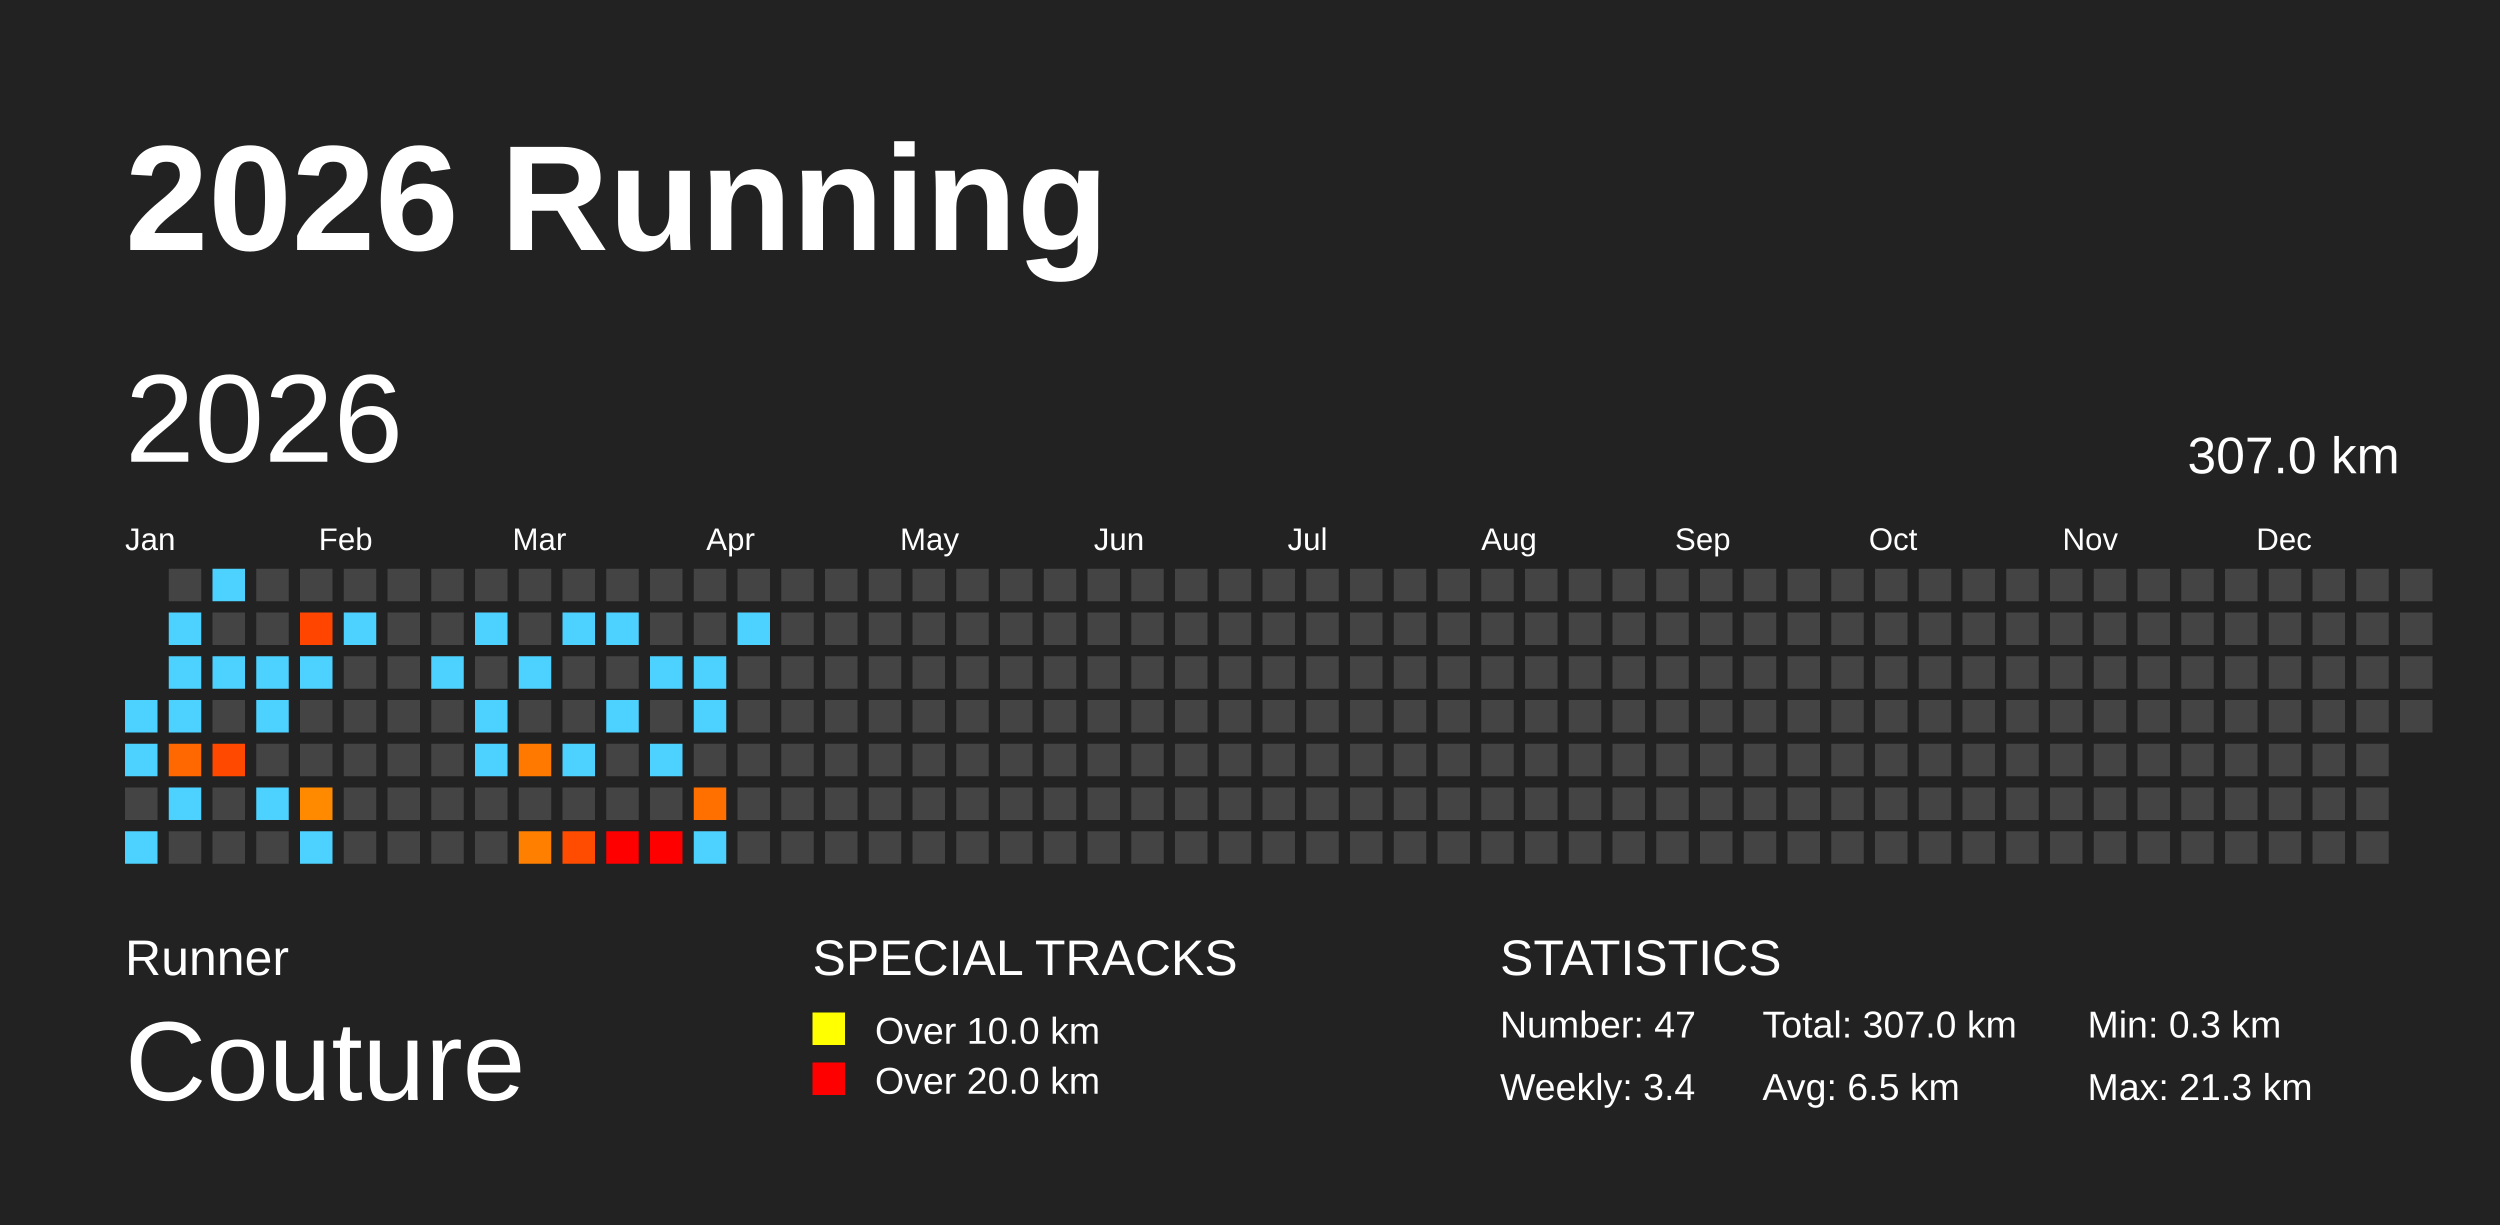
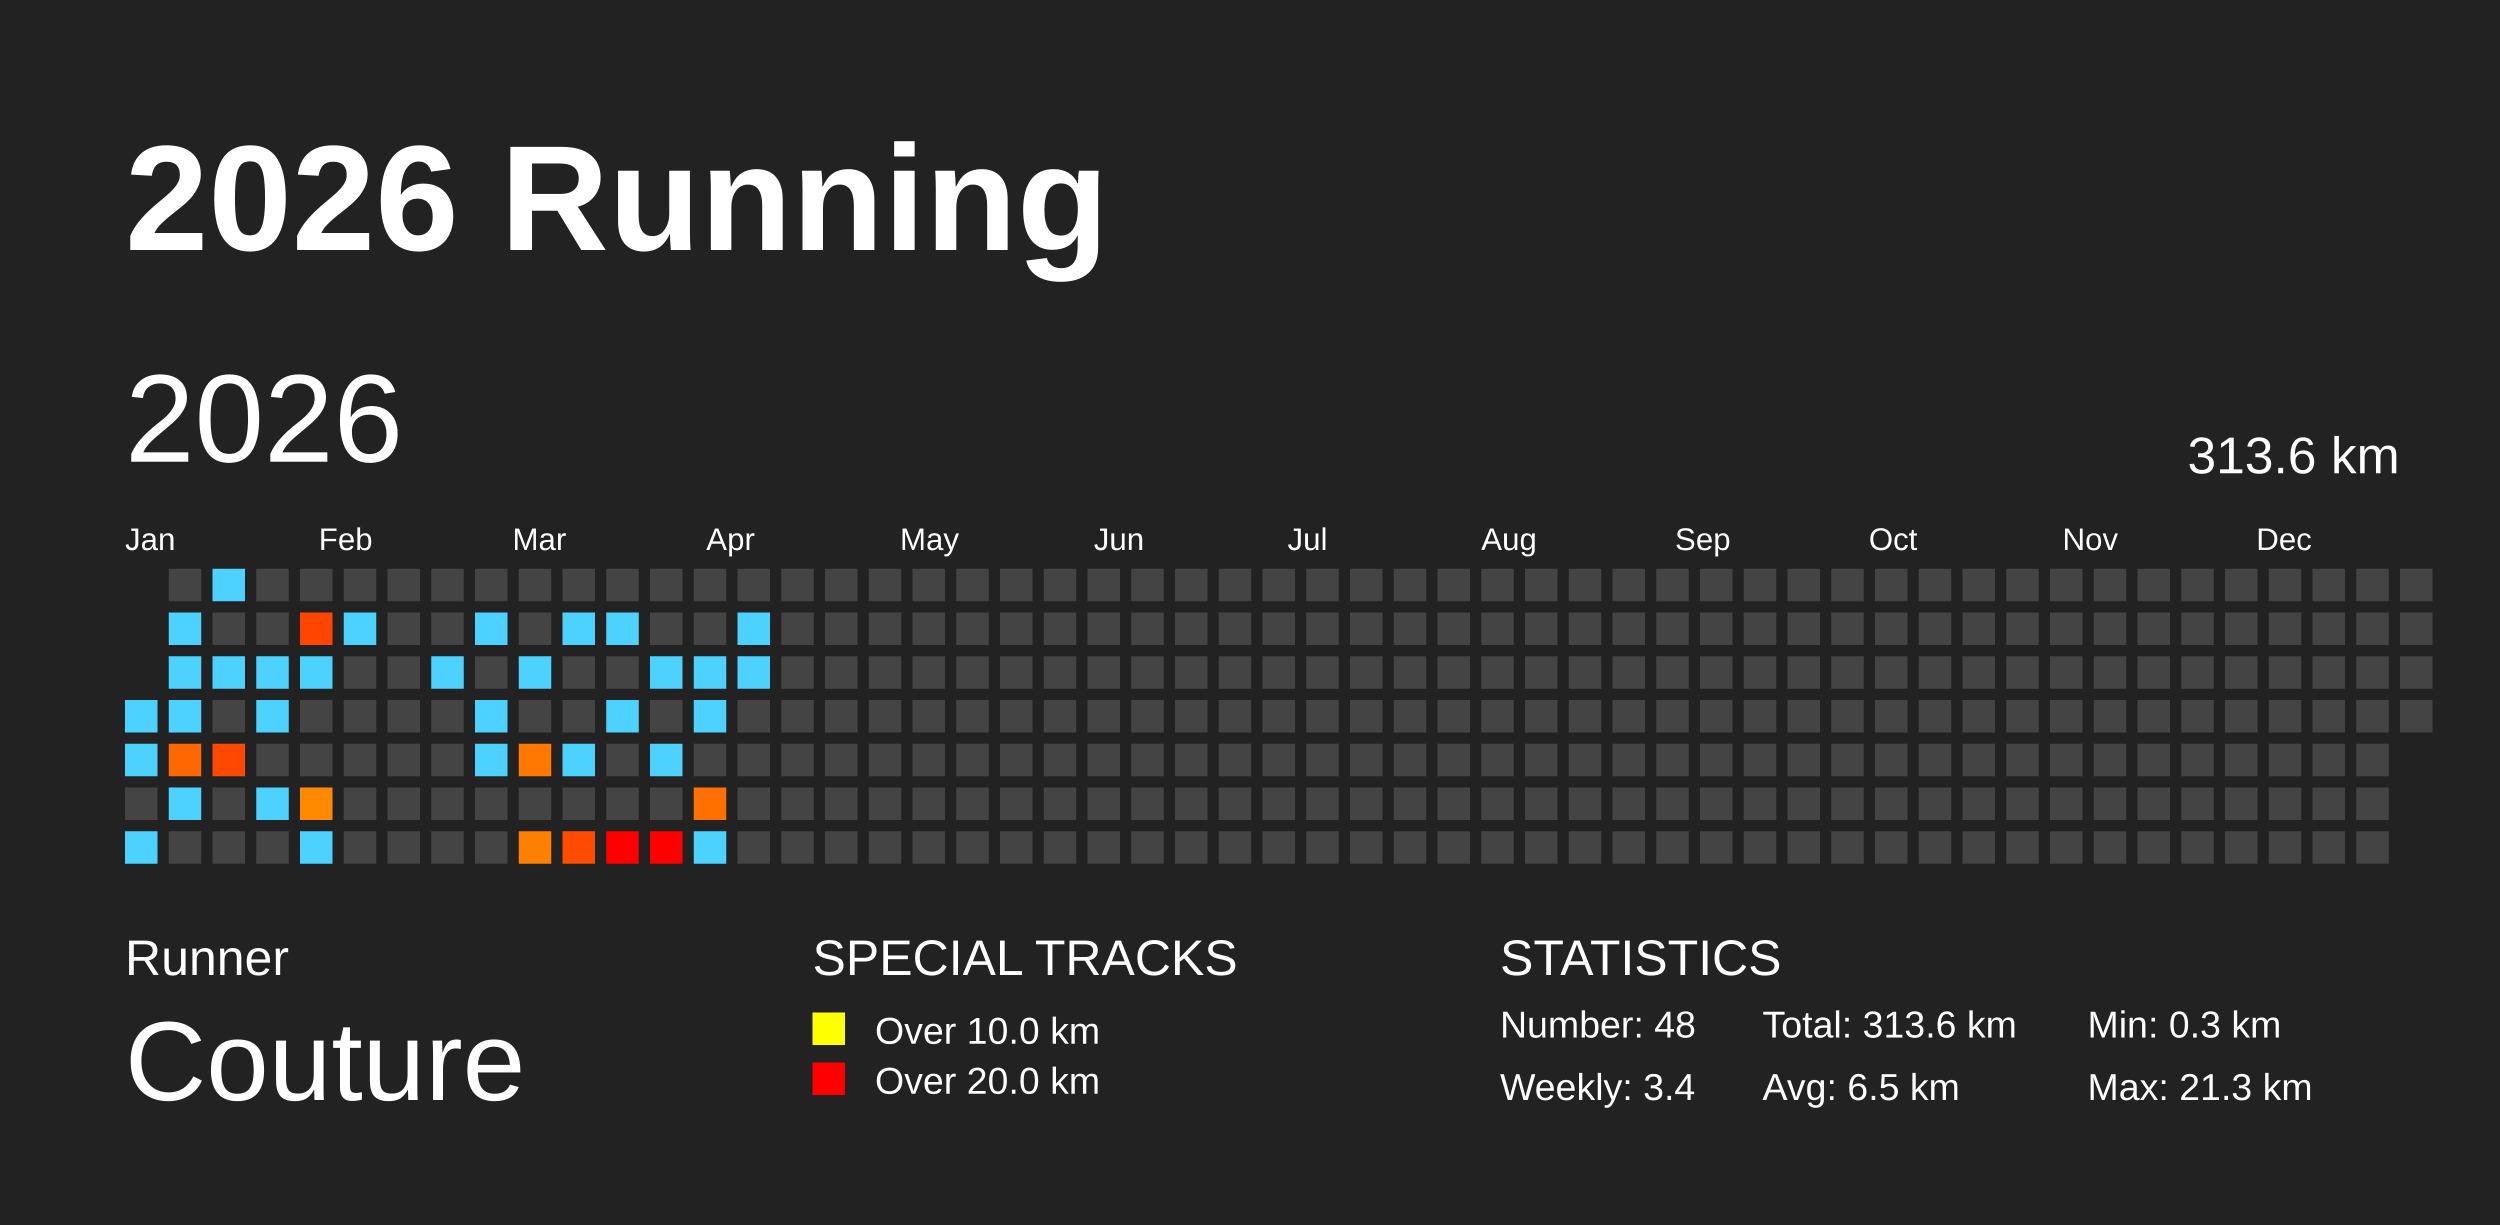
<svg xmlns="http://www.w3.org/2000/svg" baseProfile="full" height="98mm" version="1.1" viewBox="0,0,200,98" width="200mm">
  <defs />
  <rect fill="#222222" height="98" width="200" x="0" y="0" />
  <text fill="#FFFFFF" style="font-size:12px; font-family:Arial; font-weight:bold;" x="10" y="20">2026 Running</text>
  <text fill="#FFFFFF" style="font-size:4px; font-family:Arial" x="10" y="78">Runner</text>
  <text fill="#FFFFFF" style="font-size:9px; font-family:Arial" x="10" y="88">Couture</text>
  <text fill="#FFFFFF" style="font-size:4px; font-family:Arial" x="65" y="78">SPECIAL TRACKS</text>
  <rect fill="yellow" height="2.6" width="2.6" x="65" y="81" />
  <text fill="#FFFFFF" style="font-size:3px; font-family:Arial" x="70" y="83.5">Over 10.0 km</text>
  <rect fill="red" height="2.6" width="2.6" x="65" y="85" />
  <text fill="#FFFFFF" style="font-size:3px; font-family:Arial" x="70" y="87.5">Over 20.0 km</text>
  <text fill="#FFFFFF" style="font-size:4px; font-family:Arial" x="120" y="78">STATISTICS</text>
-   <text fill="#FFFFFF" style="font-size:3px; font-family:Arial" x="120" y="83">Number: 47</text>
+   <text fill="#FFFFFF" style="font-size:3px; font-family:Arial" x="120" y="83">Number: 48</text>
  <text fill="#FFFFFF" style="font-size:3px; font-family:Arial" x="120" y="88">Weekly: 3.4</text>
-   <text fill="#FFFFFF" style="font-size:3px; font-family:Arial" x="141" y="83">Total: 307.0 km</text>
+   <text fill="#FFFFFF" style="font-size:3px; font-family:Arial" x="141" y="83">Total: 313.6 km</text>
  <text fill="#FFFFFF" style="font-size:3px; font-family:Arial" x="141" y="88">Avg: 6.5 km</text>
  <text fill="#FFFFFF" style="font-size:3px; font-family:Arial" x="167" y="83">Min: 0.3 km</text>
  <text fill="#FFFFFF" style="font-size:3px; font-family:Arial" x="167" y="88">Max: 21.3 km</text>
  <text dominant-baseline="hanging" fill="#FFFFFF" style="font-size:10.0px; font-family:Arial;" x="10" y="30">2026</text>
-   <text dominant-baseline="hanging" fill="#FFFFFF" style="font-size:4.125px; font-family:Arial;" x="175" y="35">307.0 km</text>
+   <text dominant-baseline="hanging" fill="#FFFFFF" style="font-size:4.125px; font-family:Arial;" x="175" y="35">313.6 km</text>
  <text fill="#FFFFFF" style="font-size:2.5px; font-family:Arial" x="10.0" y="44">Jan</text>
  <text fill="#FFFFFF" style="font-size:2.5px; font-family:Arial" x="25.5" y="44">Feb</text>
  <text fill="#FFFFFF" style="font-size:2.5px; font-family:Arial" x="41.0" y="44">Mar</text>
  <text fill="#FFFFFF" style="font-size:2.5px; font-family:Arial" x="56.5" y="44">Apr</text>
  <text fill="#FFFFFF" style="font-size:2.5px; font-family:Arial" x="72.0" y="44">May</text>
  <text fill="#FFFFFF" style="font-size:2.5px; font-family:Arial" x="87.5" y="44">Jun</text>
  <text fill="#FFFFFF" style="font-size:2.5px; font-family:Arial" x="103.0" y="44">Jul</text>
  <text fill="#FFFFFF" style="font-size:2.5px; font-family:Arial" x="118.5" y="44">Aug</text>
  <text fill="#FFFFFF" style="font-size:2.5px; font-family:Arial" x="134.0" y="44">Sep</text>
  <text fill="#FFFFFF" style="font-size:2.5px; font-family:Arial" x="149.5" y="44">Oct</text>
  <text fill="#FFFFFF" style="font-size:2.5px; font-family:Arial" x="165.0" y="44">Nov</text>
  <text fill="#FFFFFF" style="font-size:2.5px; font-family:Arial" x="180.5" y="44">Dec</text>
  <rect fill="#4dd2ff" height="2.6" width="2.6" x="10.0" y="56.0" />
  <rect fill="#4dd2ff" height="2.6" width="2.6" x="10.0" y="59.5" />
  <rect fill="#444444" height="2.6" width="2.6" x="10.0" y="63.0" />
  <rect fill="#4dd2ff" height="2.6" width="2.6" x="10.0" y="66.5" />
  <rect fill="#444444" height="2.6" width="2.6" x="13.5" y="45.5" />
  <rect fill="#4dd2ff" height="2.6" width="2.6" x="13.5" y="49.0" />
  <rect fill="#4dd2ff" height="2.6" width="2.6" x="13.5" y="52.5" />
  <rect fill="#4dd2ff" height="2.6" width="2.6" x="13.5" y="56.0" />
  <rect fill="#ff6800" height="2.6" width="2.6" x="13.5" y="59.5" />
  <rect fill="#4dd2ff" height="2.6" width="2.6" x="13.5" y="63.0" />
  <rect fill="#444444" height="2.6" width="2.6" x="13.5" y="66.5" />
  <rect fill="#4dd2ff" height="2.6" width="2.6" x="17.0" y="45.5" />
  <rect fill="#444444" height="2.6" width="2.6" x="17.0" y="49.0" />
  <rect fill="#4dd2ff" height="2.6" width="2.6" x="17.0" y="52.5" />
  <rect fill="#444444" height="2.6" width="2.6" x="17.0" y="56.0" />
  <rect fill="#ff4800" height="2.6" width="2.6" x="17.0" y="59.5" />
  <rect fill="#444444" height="2.6" width="2.6" x="17.0" y="63.0" />
  <rect fill="#444444" height="2.6" width="2.6" x="17.0" y="66.5" />
  <rect fill="#444444" height="2.6" width="2.6" x="20.5" y="45.5" />
  <rect fill="#444444" height="2.6" width="2.6" x="20.5" y="49.0" />
  <rect fill="#4dd2ff" height="2.6" width="2.6" x="20.5" y="52.5" />
  <rect fill="#4dd2ff" height="2.6" width="2.6" x="20.5" y="56.0" />
  <rect fill="#444444" height="2.6" width="2.6" x="20.5" y="59.5" />
  <rect fill="#4dd2ff" height="2.6" width="2.6" x="20.5" y="63.0" />
  <rect fill="#444444" height="2.6" width="2.6" x="20.5" y="66.5" />
  <rect fill="#444444" height="2.6" width="2.6" x="24.0" y="45.5" />
  <rect fill="#ff4500" height="2.6" width="2.6" x="24.0" y="49.0" />
  <rect fill="#4dd2ff" height="2.6" width="2.6" x="24.0" y="52.5" />
  <rect fill="#444444" height="2.6" width="2.6" x="24.0" y="56.0" />
  <rect fill="#444444" height="2.6" width="2.6" x="24.0" y="59.5" />
  <rect fill="#ff8a00" height="2.6" width="2.6" x="24.0" y="63.0" />
  <rect fill="#4dd2ff" height="2.6" width="2.6" x="24.0" y="66.5" />
  <rect fill="#444444" height="2.6" width="2.6" x="27.5" y="45.5" />
  <rect fill="#4dd2ff" height="2.6" width="2.6" x="27.5" y="49.0" />
  <rect fill="#444444" height="2.6" width="2.6" x="27.5" y="52.5" />
  <rect fill="#444444" height="2.6" width="2.6" x="27.5" y="56.0" />
  <rect fill="#444444" height="2.6" width="2.6" x="27.5" y="59.5" />
  <rect fill="#444444" height="2.6" width="2.6" x="27.5" y="63.0" />
  <rect fill="#444444" height="2.6" width="2.6" x="27.5" y="66.5" />
  <rect fill="#444444" height="2.6" width="2.6" x="31.0" y="45.5" />
  <rect fill="#444444" height="2.6" width="2.6" x="31.0" y="49.0" />
  <rect fill="#444444" height="2.6" width="2.6" x="31.0" y="52.5" />
  <rect fill="#444444" height="2.6" width="2.6" x="31.0" y="56.0" />
  <rect fill="#444444" height="2.6" width="2.6" x="31.0" y="59.5" />
  <rect fill="#444444" height="2.6" width="2.6" x="31.0" y="63.0" />
  <rect fill="#444444" height="2.6" width="2.6" x="31.0" y="66.5" />
  <rect fill="#444444" height="2.6" width="2.6" x="34.5" y="45.5" />
  <rect fill="#444444" height="2.6" width="2.6" x="34.5" y="49.0" />
  <rect fill="#4dd2ff" height="2.6" width="2.6" x="34.5" y="52.5" />
  <rect fill="#444444" height="2.6" width="2.6" x="34.5" y="56.0" />
  <rect fill="#444444" height="2.6" width="2.6" x="34.5" y="59.5" />
  <rect fill="#444444" height="2.6" width="2.6" x="34.5" y="63.0" />
  <rect fill="#444444" height="2.6" width="2.6" x="34.5" y="66.5" />
  <rect fill="#444444" height="2.6" width="2.6" x="38.0" y="45.5" />
  <rect fill="#4dd2ff" height="2.6" width="2.6" x="38.0" y="49.0" />
  <rect fill="#444444" height="2.6" width="2.6" x="38.0" y="52.5" />
  <rect fill="#4dd2ff" height="2.6" width="2.6" x="38.0" y="56.0" />
  <rect fill="#4dd2ff" height="2.6" width="2.6" x="38.0" y="59.5" />
  <rect fill="#444444" height="2.6" width="2.6" x="38.0" y="63.0" />
  <rect fill="#444444" height="2.6" width="2.6" x="38.0" y="66.5" />
  <rect fill="#444444" height="2.6" width="2.6" x="41.5" y="45.5" />
  <rect fill="#444444" height="2.6" width="2.6" x="41.5" y="49.0" />
  <rect fill="#4dd2ff" height="2.6" width="2.6" x="41.5" y="52.5" />
  <rect fill="#444444" height="2.6" width="2.6" x="41.5" y="56.0" />
  <rect fill="#ff7800" height="2.6" width="2.6" x="41.5" y="59.5" />
  <rect fill="#444444" height="2.6" width="2.6" x="41.5" y="63.0" />
  <rect fill="#ff8000" height="2.6" width="2.6" x="41.5" y="66.5" />
  <rect fill="#444444" height="2.6" width="2.6" x="45.0" y="45.5" />
  <rect fill="#4dd2ff" height="2.6" width="2.6" x="45.0" y="49.0" />
  <rect fill="#444444" height="2.6" width="2.6" x="45.0" y="52.5" />
  <rect fill="#444444" height="2.6" width="2.6" x="45.0" y="56.0" />
  <rect fill="#4dd2ff" height="2.6" width="2.6" x="45.0" y="59.5" />
  <rect fill="#444444" height="2.6" width="2.6" x="45.0" y="63.0" />
  <rect fill="#ff4c00" height="2.6" width="2.6" x="45.0" y="66.5" />
  <rect fill="#444444" height="2.6" width="2.6" x="48.5" y="45.5" />
  <rect fill="#4dd2ff" height="2.6" width="2.6" x="48.5" y="49.0" />
  <rect fill="#444444" height="2.6" width="2.6" x="48.5" y="52.5" />
  <rect fill="#4dd2ff" height="2.6" width="2.6" x="48.5" y="56.0" />
  <rect fill="#444444" height="2.6" width="2.6" x="48.5" y="59.5" />
  <rect fill="#444444" height="2.6" width="2.6" x="48.5" y="63.0" />
  <rect fill="red" height="2.6" width="2.6" x="48.5" y="66.5" />
  <rect fill="#444444" height="2.6" width="2.6" x="52.0" y="45.5" />
  <rect fill="#444444" height="2.6" width="2.6" x="52.0" y="49.0" />
  <rect fill="#4dd2ff" height="2.6" width="2.6" x="52.0" y="52.5" />
  <rect fill="#444444" height="2.6" width="2.6" x="52.0" y="56.0" />
  <rect fill="#4dd2ff" height="2.6" width="2.6" x="52.0" y="59.5" />
  <rect fill="#444444" height="2.6" width="2.6" x="52.0" y="63.0" />
  <rect fill="red" height="2.6" width="2.6" x="52.0" y="66.5" />
  <rect fill="#444444" height="2.6" width="2.6" x="55.5" y="45.5" />
  <rect fill="#444444" height="2.6" width="2.6" x="55.5" y="49.0" />
  <rect fill="#4dd2ff" height="2.6" width="2.6" x="55.5" y="52.5" />
  <rect fill="#4dd2ff" height="2.6" width="2.6" x="55.5" y="56.0" />
  <rect fill="#444444" height="2.6" width="2.6" x="55.5" y="59.5" />
  <rect fill="#ff7000" height="2.6" width="2.6" x="55.5" y="63.0" />
  <rect fill="#4dd2ff" height="2.6" width="2.6" x="55.5" y="66.5" />
  <rect fill="#444444" height="2.6" width="2.6" x="59.0" y="45.5" />
  <rect fill="#4dd2ff" height="2.6" width="2.6" x="59.0" y="49.0" />
-   <rect fill="#444444" height="2.6" width="2.6" x="59.0" y="52.5" />
+   <rect fill="#4dd2ff" height="2.6" width="2.6" x="59.0" y="52.5" />
  <rect fill="#444444" height="2.6" width="2.6" x="59.0" y="56.0" />
  <rect fill="#444444" height="2.6" width="2.6" x="59.0" y="59.5" />
  <rect fill="#444444" height="2.6" width="2.6" x="59.0" y="63.0" />
  <rect fill="#444444" height="2.6" width="2.6" x="59.0" y="66.5" />
  <rect fill="#444444" height="2.6" width="2.6" x="62.5" y="45.5" />
  <rect fill="#444444" height="2.6" width="2.6" x="62.5" y="49.0" />
  <rect fill="#444444" height="2.6" width="2.6" x="62.5" y="52.5" />
  <rect fill="#444444" height="2.6" width="2.6" x="62.5" y="56.0" />
  <rect fill="#444444" height="2.6" width="2.6" x="62.5" y="59.5" />
  <rect fill="#444444" height="2.6" width="2.6" x="62.5" y="63.0" />
  <rect fill="#444444" height="2.6" width="2.6" x="62.5" y="66.5" />
  <rect fill="#444444" height="2.6" width="2.6" x="66.0" y="45.5" />
  <rect fill="#444444" height="2.6" width="2.6" x="66.0" y="49.0" />
  <rect fill="#444444" height="2.6" width="2.6" x="66.0" y="52.5" />
  <rect fill="#444444" height="2.6" width="2.6" x="66.0" y="56.0" />
  <rect fill="#444444" height="2.6" width="2.6" x="66.0" y="59.5" />
  <rect fill="#444444" height="2.6" width="2.6" x="66.0" y="63.0" />
  <rect fill="#444444" height="2.6" width="2.6" x="66.0" y="66.5" />
  <rect fill="#444444" height="2.6" width="2.6" x="69.5" y="45.5" />
  <rect fill="#444444" height="2.6" width="2.6" x="69.5" y="49.0" />
  <rect fill="#444444" height="2.6" width="2.6" x="69.5" y="52.5" />
  <rect fill="#444444" height="2.6" width="2.6" x="69.5" y="56.0" />
  <rect fill="#444444" height="2.6" width="2.6" x="69.5" y="59.5" />
  <rect fill="#444444" height="2.6" width="2.6" x="69.5" y="63.0" />
  <rect fill="#444444" height="2.6" width="2.6" x="69.5" y="66.5" />
  <rect fill="#444444" height="2.6" width="2.6" x="73.0" y="45.5" />
  <rect fill="#444444" height="2.6" width="2.6" x="73.0" y="49.0" />
  <rect fill="#444444" height="2.6" width="2.6" x="73.0" y="52.5" />
  <rect fill="#444444" height="2.6" width="2.6" x="73.0" y="56.0" />
  <rect fill="#444444" height="2.6" width="2.6" x="73.0" y="59.5" />
  <rect fill="#444444" height="2.6" width="2.6" x="73.0" y="63.0" />
  <rect fill="#444444" height="2.6" width="2.6" x="73.0" y="66.5" />
  <rect fill="#444444" height="2.6" width="2.6" x="76.5" y="45.5" />
  <rect fill="#444444" height="2.6" width="2.6" x="76.5" y="49.0" />
  <rect fill="#444444" height="2.6" width="2.6" x="76.5" y="52.5" />
  <rect fill="#444444" height="2.6" width="2.6" x="76.5" y="56.0" />
  <rect fill="#444444" height="2.6" width="2.6" x="76.5" y="59.5" />
  <rect fill="#444444" height="2.6" width="2.6" x="76.5" y="63.0" />
  <rect fill="#444444" height="2.6" width="2.6" x="76.5" y="66.5" />
  <rect fill="#444444" height="2.6" width="2.6" x="80.0" y="45.5" />
  <rect fill="#444444" height="2.6" width="2.6" x="80.0" y="49.0" />
  <rect fill="#444444" height="2.6" width="2.6" x="80.0" y="52.5" />
  <rect fill="#444444" height="2.6" width="2.6" x="80.0" y="56.0" />
  <rect fill="#444444" height="2.6" width="2.6" x="80.0" y="59.5" />
  <rect fill="#444444" height="2.6" width="2.6" x="80.0" y="63.0" />
  <rect fill="#444444" height="2.6" width="2.6" x="80.0" y="66.5" />
  <rect fill="#444444" height="2.6" width="2.6" x="83.5" y="45.5" />
  <rect fill="#444444" height="2.6" width="2.6" x="83.5" y="49.0" />
  <rect fill="#444444" height="2.6" width="2.6" x="83.5" y="52.5" />
  <rect fill="#444444" height="2.6" width="2.6" x="83.5" y="56.0" />
  <rect fill="#444444" height="2.6" width="2.6" x="83.5" y="59.5" />
  <rect fill="#444444" height="2.6" width="2.6" x="83.5" y="63.0" />
  <rect fill="#444444" height="2.6" width="2.6" x="83.5" y="66.5" />
  <rect fill="#444444" height="2.6" width="2.6" x="87.0" y="45.5" />
  <rect fill="#444444" height="2.6" width="2.6" x="87.0" y="49.0" />
  <rect fill="#444444" height="2.6" width="2.6" x="87.0" y="52.5" />
  <rect fill="#444444" height="2.6" width="2.6" x="87.0" y="56.0" />
  <rect fill="#444444" height="2.6" width="2.6" x="87.0" y="59.5" />
  <rect fill="#444444" height="2.6" width="2.6" x="87.0" y="63.0" />
  <rect fill="#444444" height="2.6" width="2.6" x="87.0" y="66.5" />
  <rect fill="#444444" height="2.6" width="2.6" x="90.5" y="45.5" />
  <rect fill="#444444" height="2.6" width="2.6" x="90.5" y="49.0" />
  <rect fill="#444444" height="2.6" width="2.6" x="90.5" y="52.5" />
  <rect fill="#444444" height="2.6" width="2.6" x="90.5" y="56.0" />
  <rect fill="#444444" height="2.6" width="2.6" x="90.5" y="59.5" />
  <rect fill="#444444" height="2.6" width="2.6" x="90.5" y="63.0" />
  <rect fill="#444444" height="2.6" width="2.6" x="90.5" y="66.5" />
  <rect fill="#444444" height="2.6" width="2.6" x="94.0" y="45.5" />
  <rect fill="#444444" height="2.6" width="2.6" x="94.0" y="49.0" />
  <rect fill="#444444" height="2.6" width="2.6" x="94.0" y="52.5" />
  <rect fill="#444444" height="2.6" width="2.6" x="94.0" y="56.0" />
  <rect fill="#444444" height="2.6" width="2.6" x="94.0" y="59.5" />
  <rect fill="#444444" height="2.6" width="2.6" x="94.0" y="63.0" />
  <rect fill="#444444" height="2.6" width="2.6" x="94.0" y="66.5" />
  <rect fill="#444444" height="2.6" width="2.6" x="97.5" y="45.5" />
  <rect fill="#444444" height="2.6" width="2.6" x="97.5" y="49.0" />
  <rect fill="#444444" height="2.6" width="2.6" x="97.5" y="52.5" />
  <rect fill="#444444" height="2.6" width="2.6" x="97.5" y="56.0" />
  <rect fill="#444444" height="2.6" width="2.6" x="97.5" y="59.5" />
  <rect fill="#444444" height="2.6" width="2.6" x="97.5" y="63.0" />
  <rect fill="#444444" height="2.6" width="2.6" x="97.5" y="66.5" />
  <rect fill="#444444" height="2.6" width="2.6" x="101.0" y="45.5" />
  <rect fill="#444444" height="2.6" width="2.6" x="101.0" y="49.0" />
  <rect fill="#444444" height="2.6" width="2.6" x="101.0" y="52.5" />
  <rect fill="#444444" height="2.6" width="2.6" x="101.0" y="56.0" />
  <rect fill="#444444" height="2.6" width="2.6" x="101.0" y="59.5" />
  <rect fill="#444444" height="2.6" width="2.6" x="101.0" y="63.0" />
  <rect fill="#444444" height="2.6" width="2.6" x="101.0" y="66.5" />
  <rect fill="#444444" height="2.6" width="2.6" x="104.5" y="45.5" />
  <rect fill="#444444" height="2.6" width="2.6" x="104.5" y="49.0" />
  <rect fill="#444444" height="2.6" width="2.6" x="104.5" y="52.5" />
  <rect fill="#444444" height="2.6" width="2.6" x="104.5" y="56.0" />
  <rect fill="#444444" height="2.6" width="2.6" x="104.5" y="59.5" />
  <rect fill="#444444" height="2.6" width="2.6" x="104.5" y="63.0" />
  <rect fill="#444444" height="2.6" width="2.6" x="104.5" y="66.5" />
  <rect fill="#444444" height="2.6" width="2.6" x="108.0" y="45.5" />
  <rect fill="#444444" height="2.6" width="2.6" x="108.0" y="49.0" />
  <rect fill="#444444" height="2.6" width="2.6" x="108.0" y="52.5" />
  <rect fill="#444444" height="2.6" width="2.6" x="108.0" y="56.0" />
  <rect fill="#444444" height="2.6" width="2.6" x="108.0" y="59.5" />
  <rect fill="#444444" height="2.6" width="2.6" x="108.0" y="63.0" />
  <rect fill="#444444" height="2.6" width="2.6" x="108.0" y="66.5" />
  <rect fill="#444444" height="2.6" width="2.6" x="111.5" y="45.5" />
  <rect fill="#444444" height="2.6" width="2.6" x="111.5" y="49.0" />
  <rect fill="#444444" height="2.6" width="2.6" x="111.5" y="52.5" />
  <rect fill="#444444" height="2.6" width="2.6" x="111.5" y="56.0" />
  <rect fill="#444444" height="2.6" width="2.6" x="111.5" y="59.5" />
  <rect fill="#444444" height="2.6" width="2.6" x="111.5" y="63.0" />
  <rect fill="#444444" height="2.6" width="2.6" x="111.5" y="66.5" />
  <rect fill="#444444" height="2.6" width="2.6" x="115.0" y="45.5" />
  <rect fill="#444444" height="2.6" width="2.6" x="115.0" y="49.0" />
  <rect fill="#444444" height="2.6" width="2.6" x="115.0" y="52.5" />
  <rect fill="#444444" height="2.6" width="2.6" x="115.0" y="56.0" />
  <rect fill="#444444" height="2.6" width="2.6" x="115.0" y="59.5" />
  <rect fill="#444444" height="2.6" width="2.6" x="115.0" y="63.0" />
  <rect fill="#444444" height="2.6" width="2.6" x="115.0" y="66.5" />
  <rect fill="#444444" height="2.6" width="2.6" x="118.5" y="45.5" />
  <rect fill="#444444" height="2.6" width="2.6" x="118.5" y="49.0" />
  <rect fill="#444444" height="2.6" width="2.6" x="118.5" y="52.5" />
  <rect fill="#444444" height="2.6" width="2.6" x="118.5" y="56.0" />
  <rect fill="#444444" height="2.6" width="2.6" x="118.5" y="59.5" />
  <rect fill="#444444" height="2.6" width="2.6" x="118.5" y="63.0" />
  <rect fill="#444444" height="2.6" width="2.6" x="118.5" y="66.5" />
  <rect fill="#444444" height="2.6" width="2.6" x="122.0" y="45.5" />
  <rect fill="#444444" height="2.6" width="2.6" x="122.0" y="49.0" />
  <rect fill="#444444" height="2.6" width="2.6" x="122.0" y="52.5" />
  <rect fill="#444444" height="2.6" width="2.6" x="122.0" y="56.0" />
  <rect fill="#444444" height="2.6" width="2.6" x="122.0" y="59.5" />
  <rect fill="#444444" height="2.6" width="2.6" x="122.0" y="63.0" />
  <rect fill="#444444" height="2.6" width="2.6" x="122.0" y="66.5" />
  <rect fill="#444444" height="2.6" width="2.6" x="125.5" y="45.5" />
  <rect fill="#444444" height="2.6" width="2.6" x="125.5" y="49.0" />
  <rect fill="#444444" height="2.6" width="2.6" x="125.5" y="52.5" />
  <rect fill="#444444" height="2.6" width="2.6" x="125.5" y="56.0" />
  <rect fill="#444444" height="2.6" width="2.6" x="125.5" y="59.5" />
  <rect fill="#444444" height="2.6" width="2.6" x="125.5" y="63.0" />
  <rect fill="#444444" height="2.6" width="2.6" x="125.5" y="66.5" />
  <rect fill="#444444" height="2.6" width="2.6" x="129.0" y="45.5" />
  <rect fill="#444444" height="2.6" width="2.6" x="129.0" y="49.0" />
  <rect fill="#444444" height="2.6" width="2.6" x="129.0" y="52.5" />
  <rect fill="#444444" height="2.6" width="2.6" x="129.0" y="56.0" />
  <rect fill="#444444" height="2.6" width="2.6" x="129.0" y="59.5" />
  <rect fill="#444444" height="2.6" width="2.6" x="129.0" y="63.0" />
  <rect fill="#444444" height="2.6" width="2.6" x="129.0" y="66.5" />
  <rect fill="#444444" height="2.6" width="2.6" x="132.5" y="45.5" />
  <rect fill="#444444" height="2.6" width="2.6" x="132.5" y="49.0" />
  <rect fill="#444444" height="2.6" width="2.6" x="132.5" y="52.5" />
  <rect fill="#444444" height="2.6" width="2.6" x="132.5" y="56.0" />
  <rect fill="#444444" height="2.6" width="2.6" x="132.5" y="59.5" />
  <rect fill="#444444" height="2.6" width="2.6" x="132.5" y="63.0" />
  <rect fill="#444444" height="2.6" width="2.6" x="132.5" y="66.5" />
  <rect fill="#444444" height="2.6" width="2.6" x="136.0" y="45.5" />
  <rect fill="#444444" height="2.6" width="2.6" x="136.0" y="49.0" />
  <rect fill="#444444" height="2.6" width="2.6" x="136.0" y="52.5" />
  <rect fill="#444444" height="2.6" width="2.6" x="136.0" y="56.0" />
  <rect fill="#444444" height="2.6" width="2.6" x="136.0" y="59.5" />
  <rect fill="#444444" height="2.6" width="2.6" x="136.0" y="63.0" />
  <rect fill="#444444" height="2.6" width="2.6" x="136.0" y="66.5" />
  <rect fill="#444444" height="2.6" width="2.6" x="139.5" y="45.5" />
  <rect fill="#444444" height="2.6" width="2.6" x="139.5" y="49.0" />
  <rect fill="#444444" height="2.6" width="2.6" x="139.5" y="52.5" />
  <rect fill="#444444" height="2.6" width="2.6" x="139.5" y="56.0" />
  <rect fill="#444444" height="2.6" width="2.6" x="139.5" y="59.5" />
  <rect fill="#444444" height="2.6" width="2.6" x="139.5" y="63.0" />
  <rect fill="#444444" height="2.6" width="2.6" x="139.5" y="66.5" />
  <rect fill="#444444" height="2.6" width="2.6" x="143.0" y="45.5" />
  <rect fill="#444444" height="2.6" width="2.6" x="143.0" y="49.0" />
  <rect fill="#444444" height="2.6" width="2.6" x="143.0" y="52.5" />
  <rect fill="#444444" height="2.6" width="2.6" x="143.0" y="56.0" />
  <rect fill="#444444" height="2.6" width="2.6" x="143.0" y="59.5" />
  <rect fill="#444444" height="2.6" width="2.6" x="143.0" y="63.0" />
  <rect fill="#444444" height="2.6" width="2.6" x="143.0" y="66.5" />
  <rect fill="#444444" height="2.6" width="2.6" x="146.5" y="45.5" />
  <rect fill="#444444" height="2.6" width="2.6" x="146.5" y="49.0" />
  <rect fill="#444444" height="2.6" width="2.6" x="146.5" y="52.5" />
  <rect fill="#444444" height="2.6" width="2.6" x="146.5" y="56.0" />
  <rect fill="#444444" height="2.6" width="2.6" x="146.5" y="59.5" />
  <rect fill="#444444" height="2.6" width="2.6" x="146.5" y="63.0" />
  <rect fill="#444444" height="2.6" width="2.6" x="146.5" y="66.5" />
  <rect fill="#444444" height="2.6" width="2.6" x="150.0" y="45.5" />
  <rect fill="#444444" height="2.6" width="2.6" x="150.0" y="49.0" />
  <rect fill="#444444" height="2.6" width="2.6" x="150.0" y="52.5" />
  <rect fill="#444444" height="2.6" width="2.6" x="150.0" y="56.0" />
  <rect fill="#444444" height="2.6" width="2.6" x="150.0" y="59.5" />
  <rect fill="#444444" height="2.6" width="2.6" x="150.0" y="63.0" />
  <rect fill="#444444" height="2.6" width="2.6" x="150.0" y="66.5" />
  <rect fill="#444444" height="2.6" width="2.6" x="153.5" y="45.5" />
  <rect fill="#444444" height="2.6" width="2.6" x="153.5" y="49.0" />
  <rect fill="#444444" height="2.6" width="2.6" x="153.5" y="52.5" />
  <rect fill="#444444" height="2.6" width="2.6" x="153.5" y="56.0" />
  <rect fill="#444444" height="2.6" width="2.6" x="153.5" y="59.5" />
  <rect fill="#444444" height="2.6" width="2.6" x="153.5" y="63.0" />
  <rect fill="#444444" height="2.6" width="2.6" x="153.5" y="66.5" />
  <rect fill="#444444" height="2.6" width="2.6" x="157.0" y="45.5" />
  <rect fill="#444444" height="2.6" width="2.6" x="157.0" y="49.0" />
  <rect fill="#444444" height="2.6" width="2.6" x="157.0" y="52.5" />
  <rect fill="#444444" height="2.6" width="2.6" x="157.0" y="56.0" />
  <rect fill="#444444" height="2.6" width="2.6" x="157.0" y="59.5" />
  <rect fill="#444444" height="2.6" width="2.6" x="157.0" y="63.0" />
  <rect fill="#444444" height="2.6" width="2.6" x="157.0" y="66.5" />
  <rect fill="#444444" height="2.6" width="2.6" x="160.5" y="45.5" />
  <rect fill="#444444" height="2.6" width="2.6" x="160.5" y="49.0" />
  <rect fill="#444444" height="2.6" width="2.6" x="160.5" y="52.5" />
  <rect fill="#444444" height="2.6" width="2.6" x="160.5" y="56.0" />
  <rect fill="#444444" height="2.6" width="2.6" x="160.5" y="59.5" />
  <rect fill="#444444" height="2.6" width="2.6" x="160.5" y="63.0" />
  <rect fill="#444444" height="2.6" width="2.6" x="160.5" y="66.5" />
  <rect fill="#444444" height="2.6" width="2.6" x="164.0" y="45.5" />
  <rect fill="#444444" height="2.6" width="2.6" x="164.0" y="49.0" />
  <rect fill="#444444" height="2.6" width="2.6" x="164.0" y="52.5" />
  <rect fill="#444444" height="2.6" width="2.6" x="164.0" y="56.0" />
  <rect fill="#444444" height="2.6" width="2.6" x="164.0" y="59.5" />
  <rect fill="#444444" height="2.6" width="2.6" x="164.0" y="63.0" />
  <rect fill="#444444" height="2.6" width="2.6" x="164.0" y="66.5" />
  <rect fill="#444444" height="2.6" width="2.6" x="167.5" y="45.5" />
  <rect fill="#444444" height="2.6" width="2.6" x="167.5" y="49.0" />
  <rect fill="#444444" height="2.6" width="2.6" x="167.5" y="52.5" />
  <rect fill="#444444" height="2.6" width="2.6" x="167.5" y="56.0" />
  <rect fill="#444444" height="2.6" width="2.6" x="167.5" y="59.5" />
  <rect fill="#444444" height="2.6" width="2.6" x="167.5" y="63.0" />
  <rect fill="#444444" height="2.6" width="2.6" x="167.5" y="66.5" />
  <rect fill="#444444" height="2.6" width="2.6" x="171.0" y="45.5" />
  <rect fill="#444444" height="2.6" width="2.6" x="171.0" y="49.0" />
  <rect fill="#444444" height="2.6" width="2.6" x="171.0" y="52.5" />
  <rect fill="#444444" height="2.6" width="2.6" x="171.0" y="56.0" />
  <rect fill="#444444" height="2.6" width="2.6" x="171.0" y="59.5" />
  <rect fill="#444444" height="2.6" width="2.6" x="171.0" y="63.0" />
  <rect fill="#444444" height="2.6" width="2.6" x="171.0" y="66.5" />
  <rect fill="#444444" height="2.6" width="2.6" x="174.5" y="45.5" />
  <rect fill="#444444" height="2.6" width="2.6" x="174.5" y="49.0" />
  <rect fill="#444444" height="2.6" width="2.6" x="174.5" y="52.5" />
  <rect fill="#444444" height="2.6" width="2.6" x="174.5" y="56.0" />
  <rect fill="#444444" height="2.6" width="2.6" x="174.5" y="59.5" />
  <rect fill="#444444" height="2.6" width="2.6" x="174.5" y="63.0" />
  <rect fill="#444444" height="2.6" width="2.6" x="174.5" y="66.5" />
  <rect fill="#444444" height="2.6" width="2.6" x="178.0" y="45.5" />
  <rect fill="#444444" height="2.6" width="2.6" x="178.0" y="49.0" />
  <rect fill="#444444" height="2.6" width="2.6" x="178.0" y="52.5" />
  <rect fill="#444444" height="2.6" width="2.6" x="178.0" y="56.0" />
  <rect fill="#444444" height="2.6" width="2.6" x="178.0" y="59.5" />
  <rect fill="#444444" height="2.6" width="2.6" x="178.0" y="63.0" />
  <rect fill="#444444" height="2.6" width="2.6" x="178.0" y="66.5" />
  <rect fill="#444444" height="2.6" width="2.6" x="181.5" y="45.5" />
  <rect fill="#444444" height="2.6" width="2.6" x="181.5" y="49.0" />
  <rect fill="#444444" height="2.6" width="2.6" x="181.5" y="52.5" />
  <rect fill="#444444" height="2.6" width="2.6" x="181.5" y="56.0" />
  <rect fill="#444444" height="2.6" width="2.6" x="181.5" y="59.5" />
  <rect fill="#444444" height="2.6" width="2.6" x="181.5" y="63.0" />
  <rect fill="#444444" height="2.6" width="2.6" x="181.5" y="66.5" />
  <rect fill="#444444" height="2.6" width="2.6" x="185.0" y="45.5" />
  <rect fill="#444444" height="2.6" width="2.6" x="185.0" y="49.0" />
  <rect fill="#444444" height="2.6" width="2.6" x="185.0" y="52.5" />
  <rect fill="#444444" height="2.6" width="2.6" x="185.0" y="56.0" />
  <rect fill="#444444" height="2.6" width="2.6" x="185.0" y="59.5" />
  <rect fill="#444444" height="2.6" width="2.6" x="185.0" y="63.0" />
  <rect fill="#444444" height="2.6" width="2.6" x="185.0" y="66.5" />
  <rect fill="#444444" height="2.6" width="2.6" x="188.5" y="45.5" />
  <rect fill="#444444" height="2.6" width="2.6" x="188.5" y="49.0" />
  <rect fill="#444444" height="2.6" width="2.6" x="188.5" y="52.5" />
  <rect fill="#444444" height="2.6" width="2.6" x="188.5" y="56.0" />
  <rect fill="#444444" height="2.6" width="2.6" x="188.5" y="59.5" />
  <rect fill="#444444" height="2.6" width="2.6" x="188.5" y="63.0" />
  <rect fill="#444444" height="2.6" width="2.6" x="188.5" y="66.5" />
  <rect fill="#444444" height="2.6" width="2.6" x="192.0" y="45.5" />
  <rect fill="#444444" height="2.6" width="2.6" x="192.0" y="49.0" />
  <rect fill="#444444" height="2.6" width="2.6" x="192.0" y="52.5" />
  <rect fill="#444444" height="2.6" width="2.6" x="192.0" y="56.0" />
</svg>
